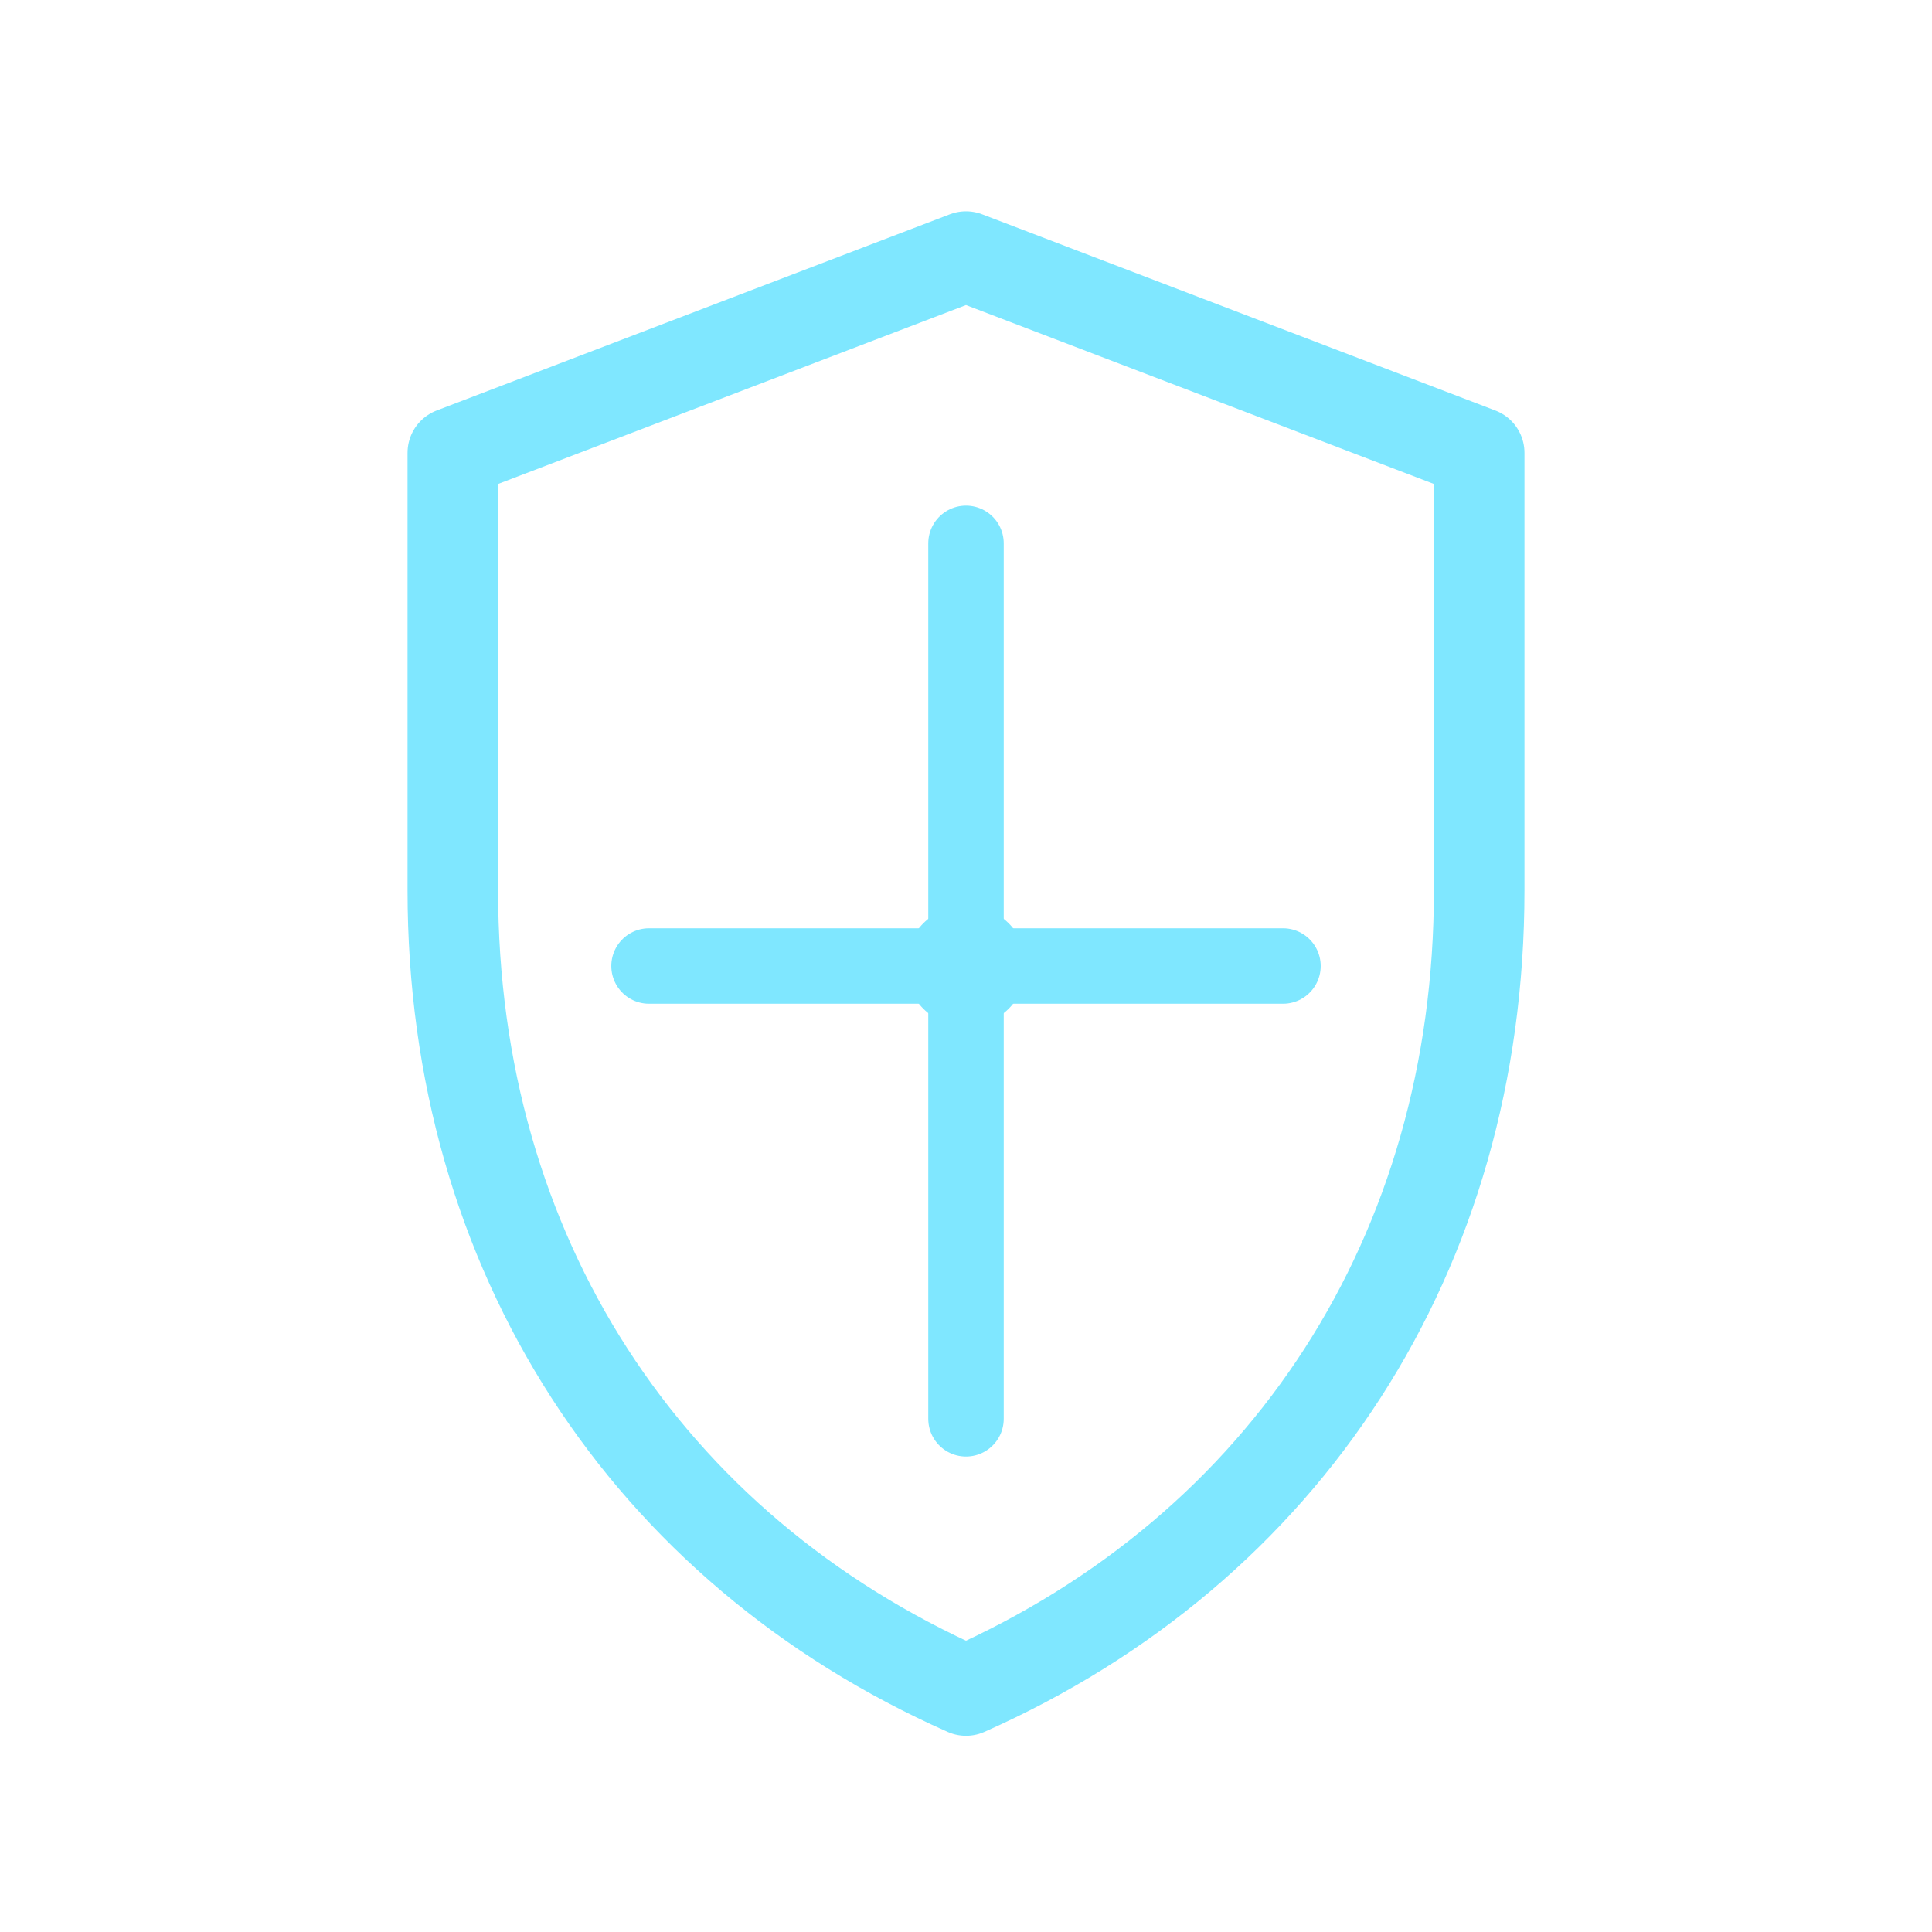
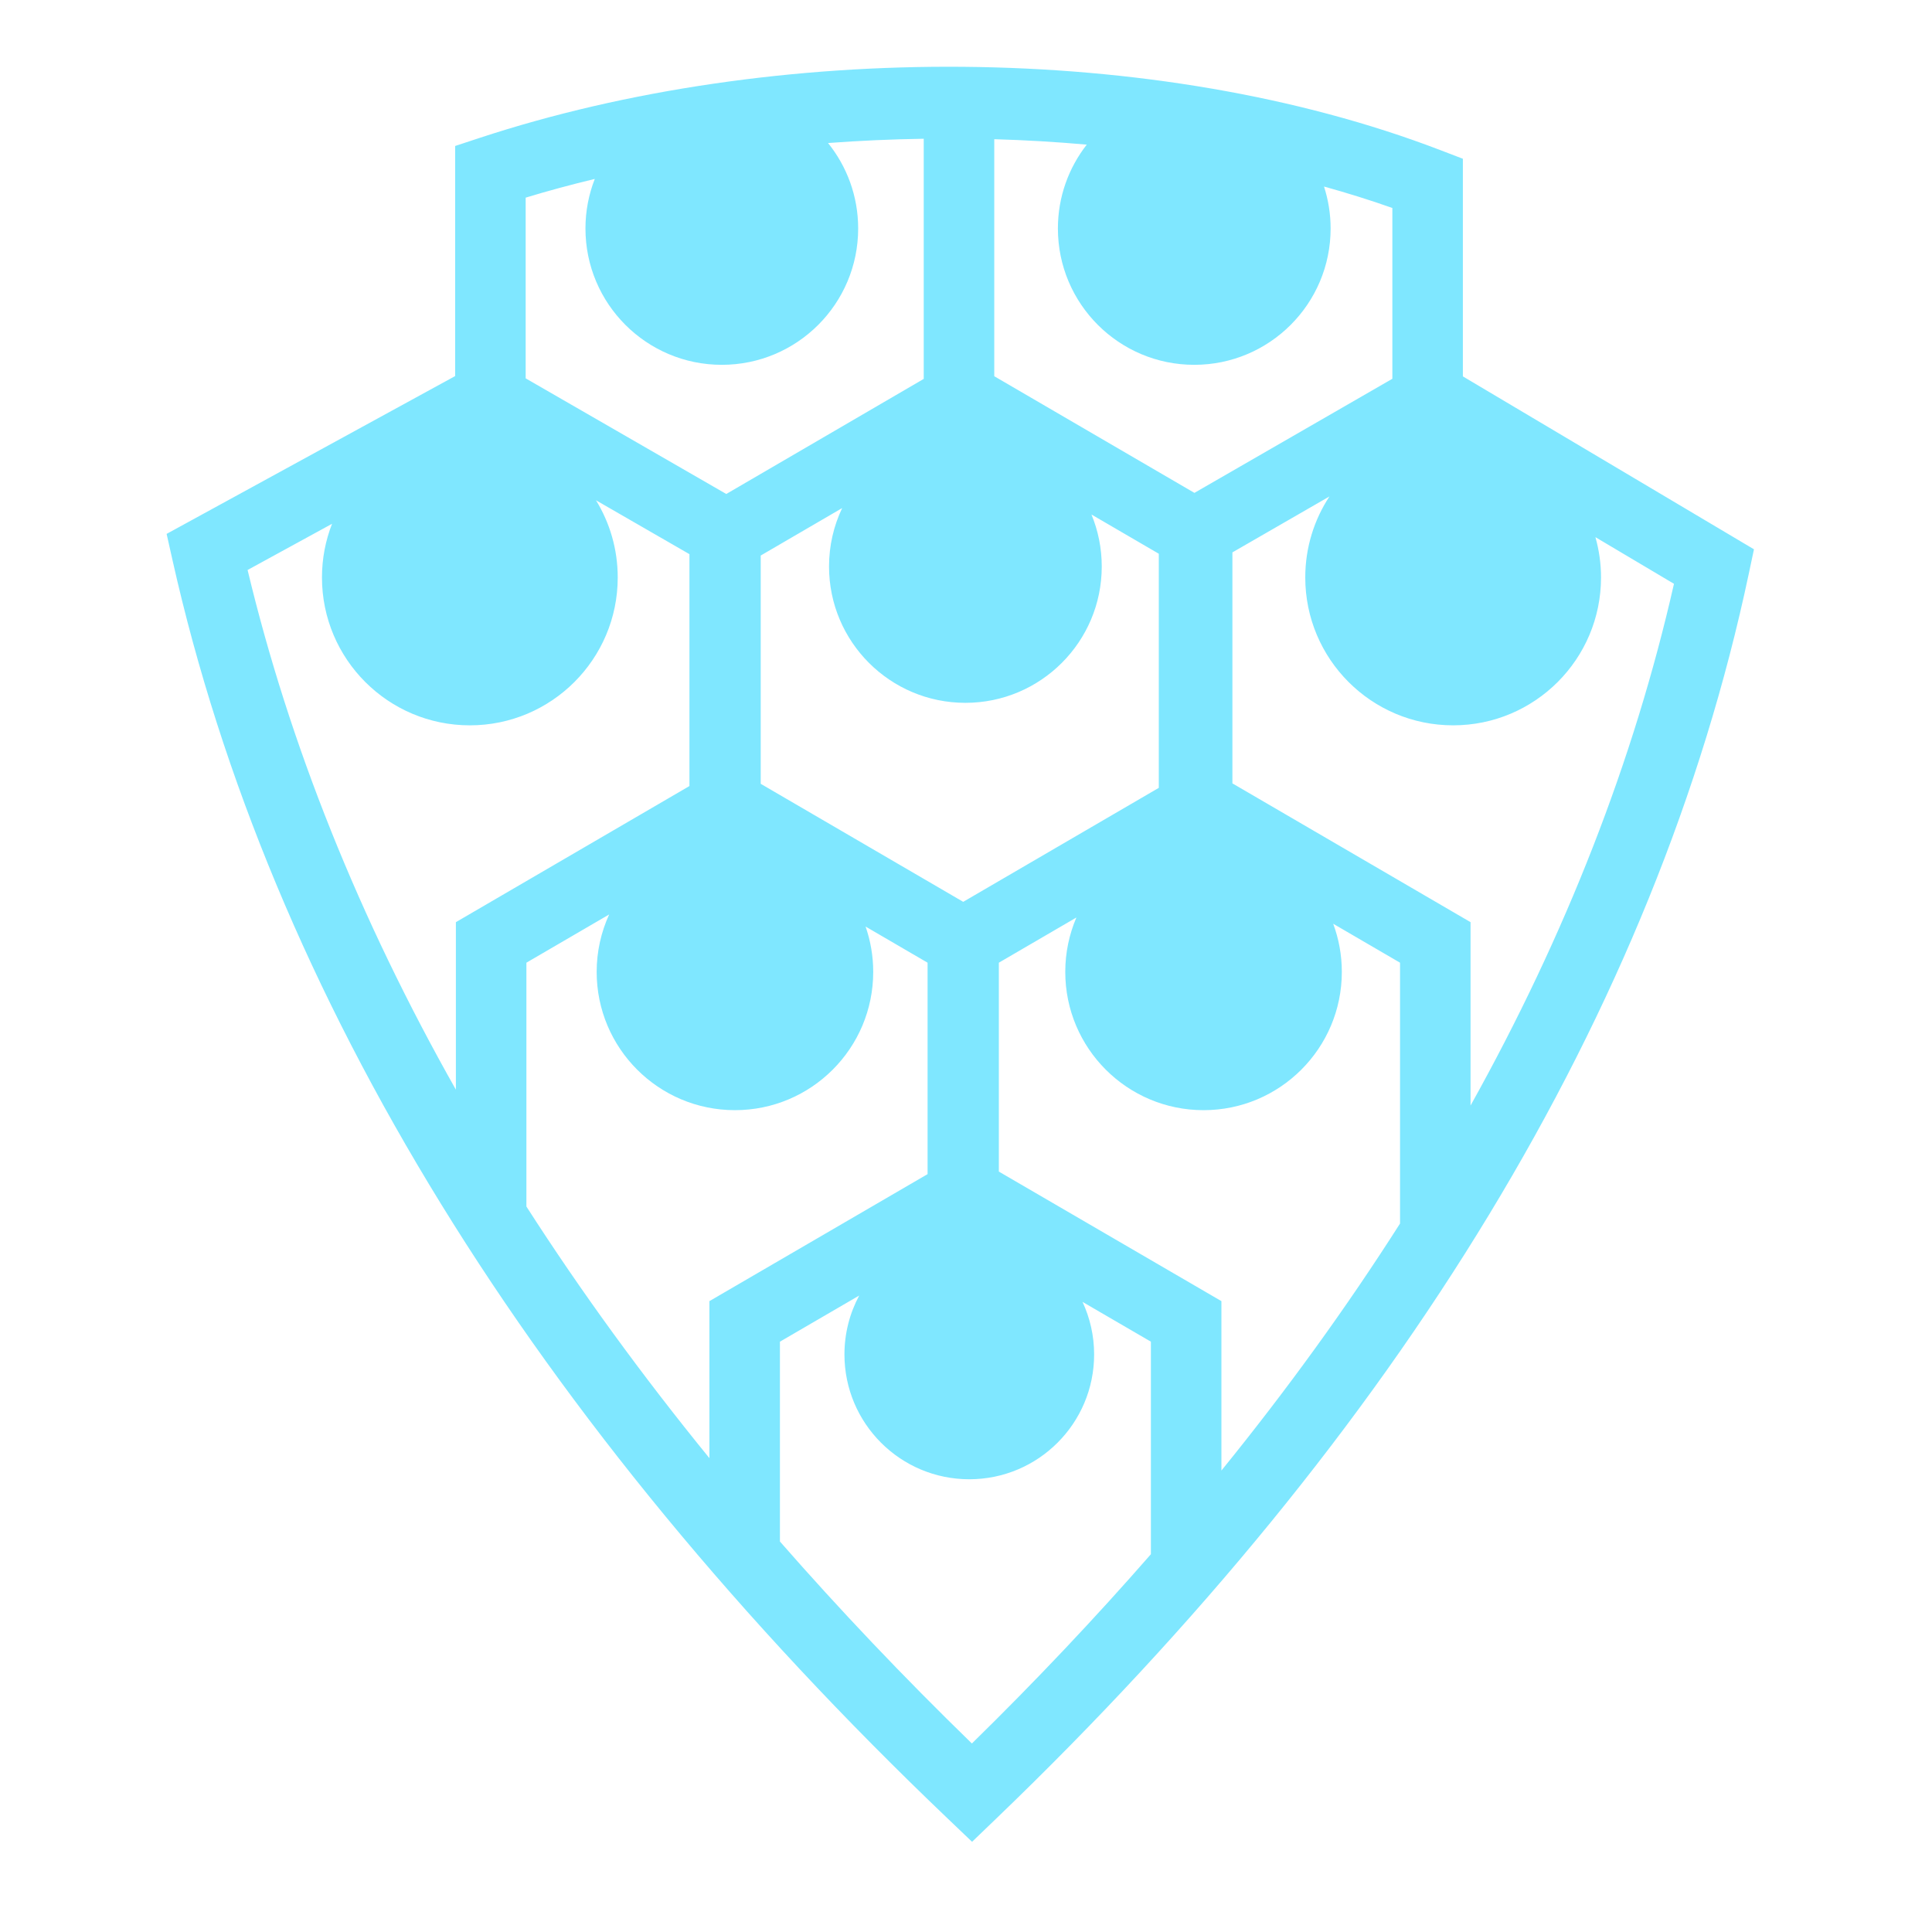
- <svg xmlns="http://www.w3.org/2000/svg" viewBox="0 0 128 128">
-   <g fill="none" stroke="#7fe7ff" stroke-linecap="round" stroke-linejoin="round">
-     <path d="M64 17 98 30v29c0 24-12.8 43.6-34 53-21.2-9.4-34-29-34-53V30z" stroke-width="6" />
-     <path d="M43 64h42M64 36v58" stroke-width="5" />
-   </g>
-   <circle cx="64" cy="64" r="4" fill="#7fe7ff" />
+ <svg xmlns="http://www.w3.org/2000/svg" data-game-icons-source="lorc/energy-shield.svg" viewBox="0 0 512 512">
+   <path fill="#7fe7ff" d="M255.31 17.707C210.816 17.31 166 23.734 127.038 36.57l-6.42 2.116v60.978l-76.463 41.822 1.54 6.866c25.895 115.578 95.61 228.743 205.44 333.564l6.473 6.178 6.452-6.2C370.945 379.166 438.893 267.838 463.43 152.12l1.388-6.552-77.142-45.82V42.072l-6-2.3c-37.692-14.448-81.87-21.668-126.365-22.065zM244.8 36.77v63.642l-52.33 30.5-53.163-30.644v-47.89c5.96-1.814 12.082-3.46 18.318-4.964-1.59 4.072-2.473 8.498-2.473 13.133 0 19.957 16.18 36.135 36.137 36.135 19.956 0 36.134-16.178 36.134-36.135 0-8.574-2.993-16.447-7.983-22.643 8.414-.628 16.883-1.005 25.36-1.133zm18.69.12c8.22.235 16.405.72 24.514 1.438-4.788 6.13-7.65 13.84-7.65 22.22 0 19.956 16.18 36.134 36.136 36.134 19.957 0 36.137-16.178 36.137-36.135 0-3.88-.62-7.61-1.75-11.113 6.194 1.72 12.248 3.607 18.11 5.683v45.264l-52.454 30.237-53.043-30.912V36.89zm88.828 94.67c-4.048 6.168-6.41 13.54-6.41 21.47 0 21.642 17.546 39.19 39.19 39.19 21.643 0 39.19-17.548 39.19-39.19 0-3.705-.527-7.284-1.487-10.68l20.82 12.365c-10.61 46.76-28.647 92.954-53.91 138.265v-48.597l-63.11-36.78v-61.216l25.718-14.826zm-194.37 1.024l24.76 14.273v61.454l-61.894 36.073v44.388c-25.66-45.406-44.112-91.46-55.2-137.72l22.382-12.24c-1.72 4.41-2.672 9.2-2.672 14.22 0 21.642 17.546 39.19 39.19 39.19 21.643 0 39.19-17.548 39.19-39.19 0-7.494-2.107-14.493-5.755-20.446zm65.234 2.06c-2.228 4.693-3.48 9.94-3.48 15.48 0 19.956 16.18 36.134 36.136 36.134 19.957 0 36.137-16.178 36.137-36.135 0-4.878-.973-9.528-2.725-13.773l17.844 10.398v62.04l-51.832 30.208-53.666-31.277v-60.495l21.586-12.58zM161.436 242.34c-2.12 4.637-3.313 9.79-3.313 15.22 0 20.238 16.407 36.645 36.645 36.645 20.237 0 36.644-16.407 36.644-36.644 0-4.21-.717-8.25-2.023-12.013l16.428 9.576v56.035L188 344.814v41.61c-17.932-22.006-34.1-44.252-48.498-66.682v-64.62l21.934-12.782zm123.822.806c-1.895 4.425-2.95 9.296-2.95 14.415 0 20.238 16.407 36.645 36.645 36.645 20.238 0 36.645-16.407 36.645-36.644 0-4.487-.81-8.784-2.286-12.757l17.71 10.32v69.123c-14.053 22.063-29.835 43.898-47.333 65.463v-44.896l-58.983-34.332v-55.36l20.55-11.976zm-57.56 100.184c-2.492 4.65-3.91 9.962-3.91 15.608 0 18.27 14.813 33.082 33.083 33.082 18.27 0 33.083-14.812 33.083-33.082 0-4.976-1.106-9.69-3.074-13.924L305 355.56v56.323c-14.762 16.9-30.56 33.627-47.44 50.158-18.152-17.645-35.098-35.5-50.873-53.526V355.56l21.012-12.23z" />
</svg>
